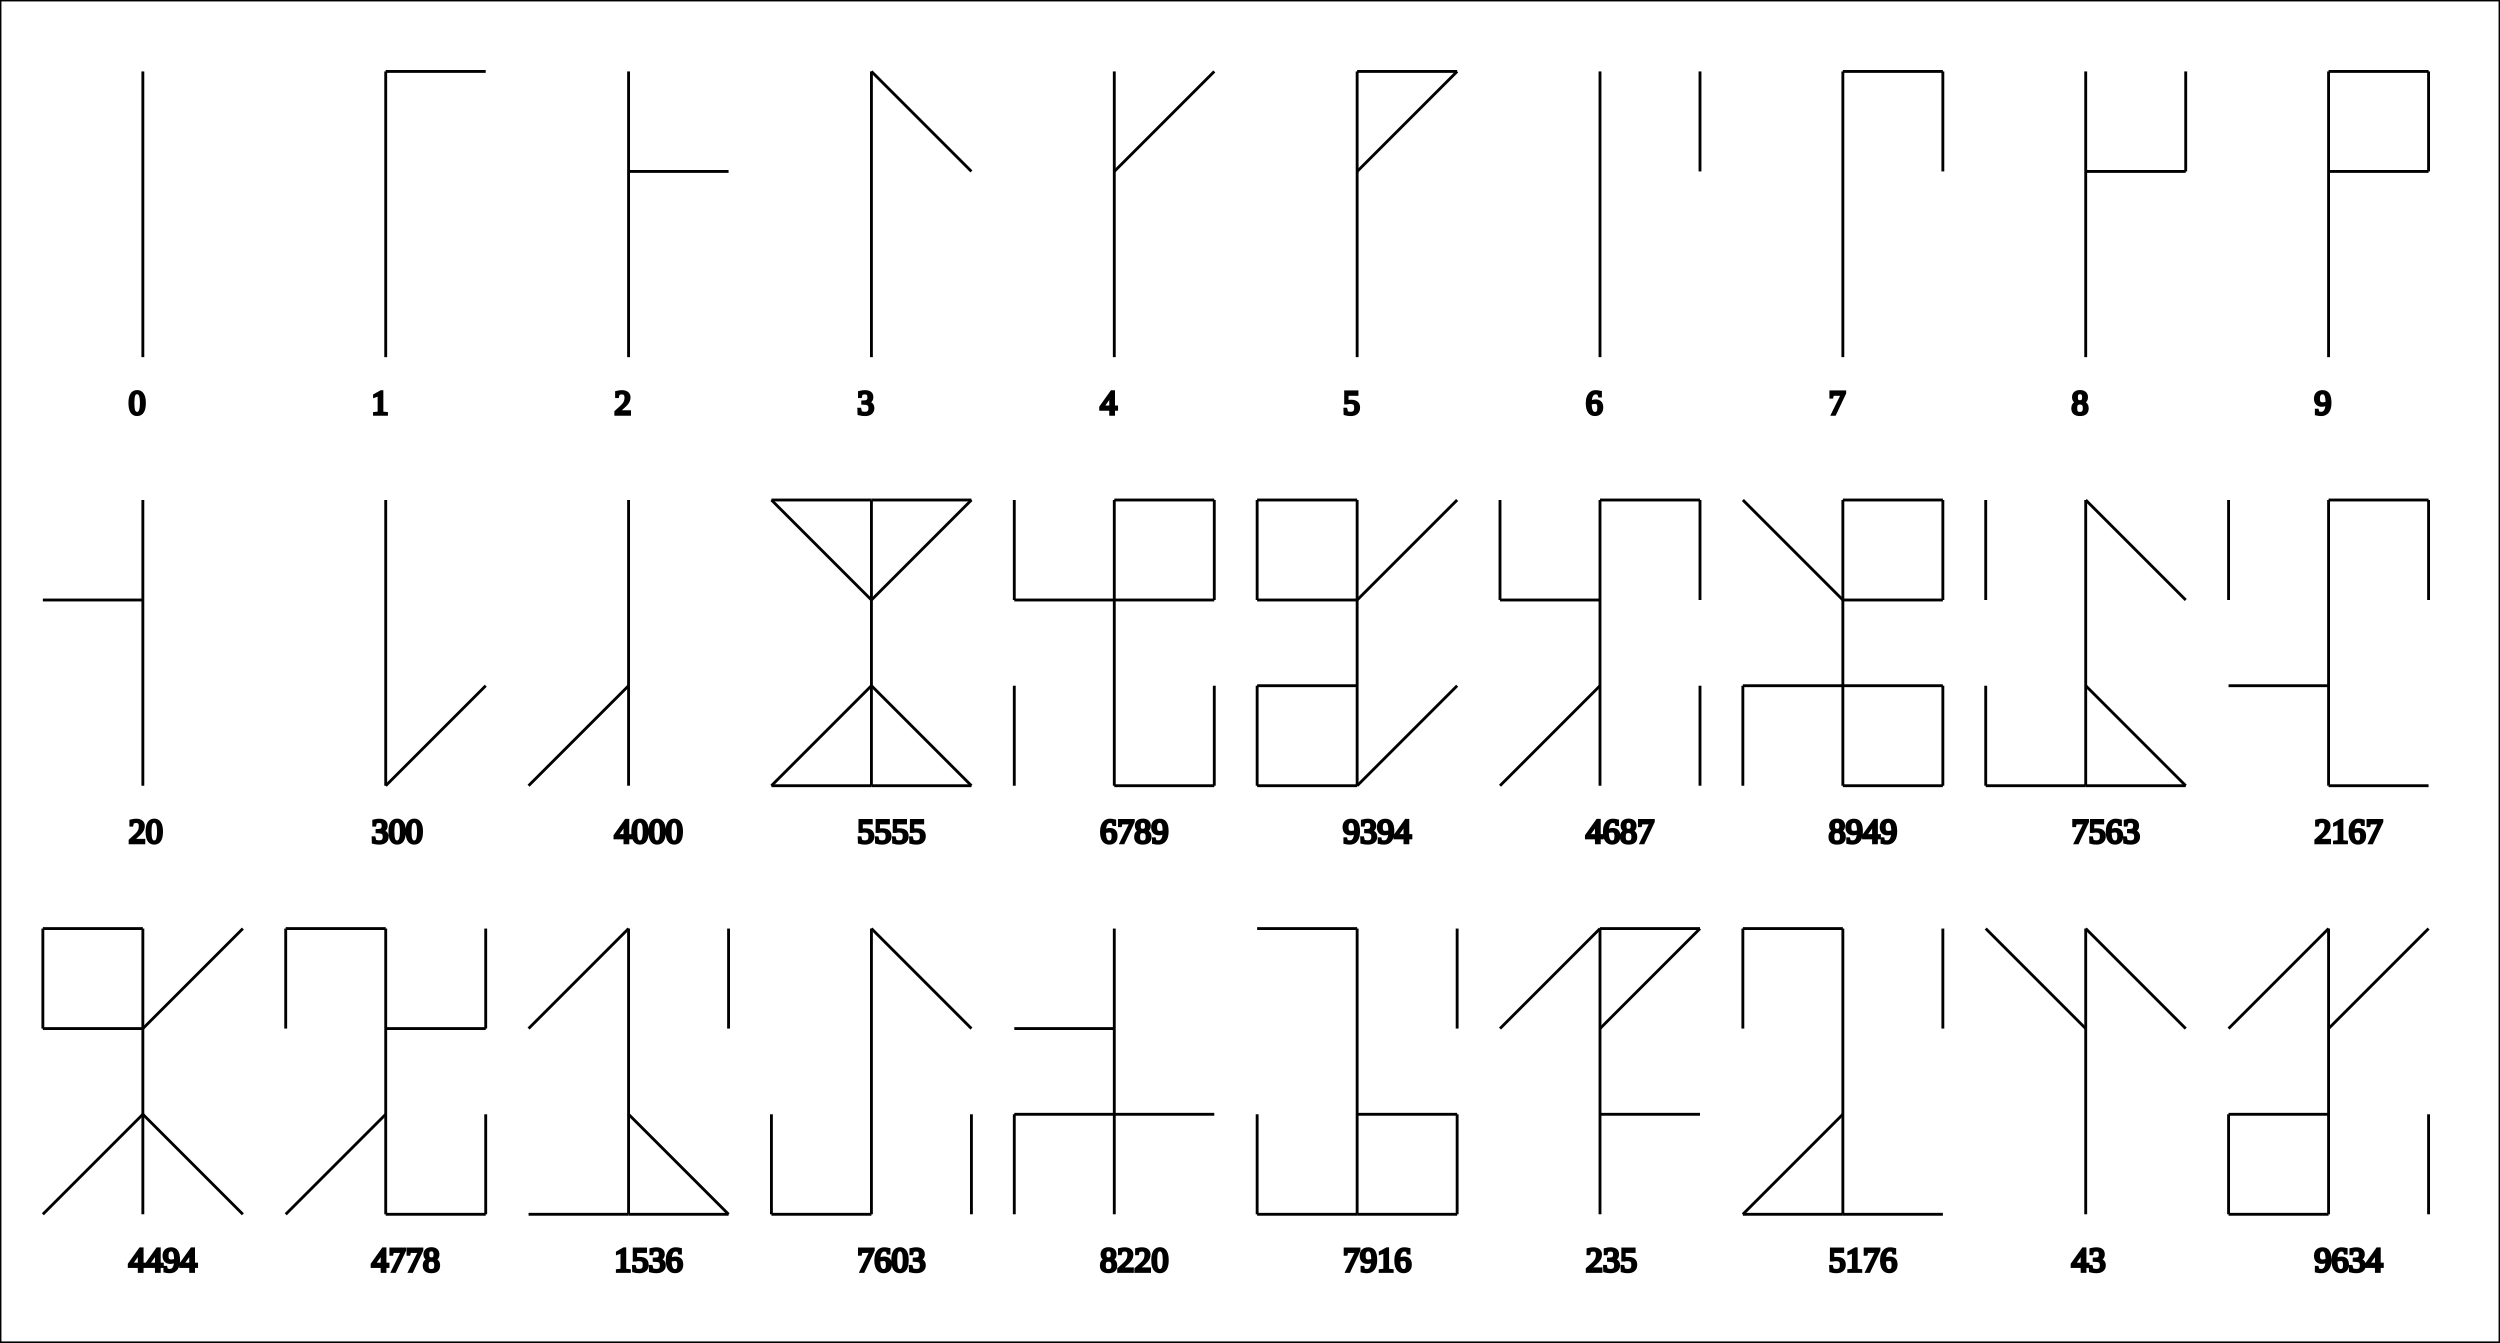
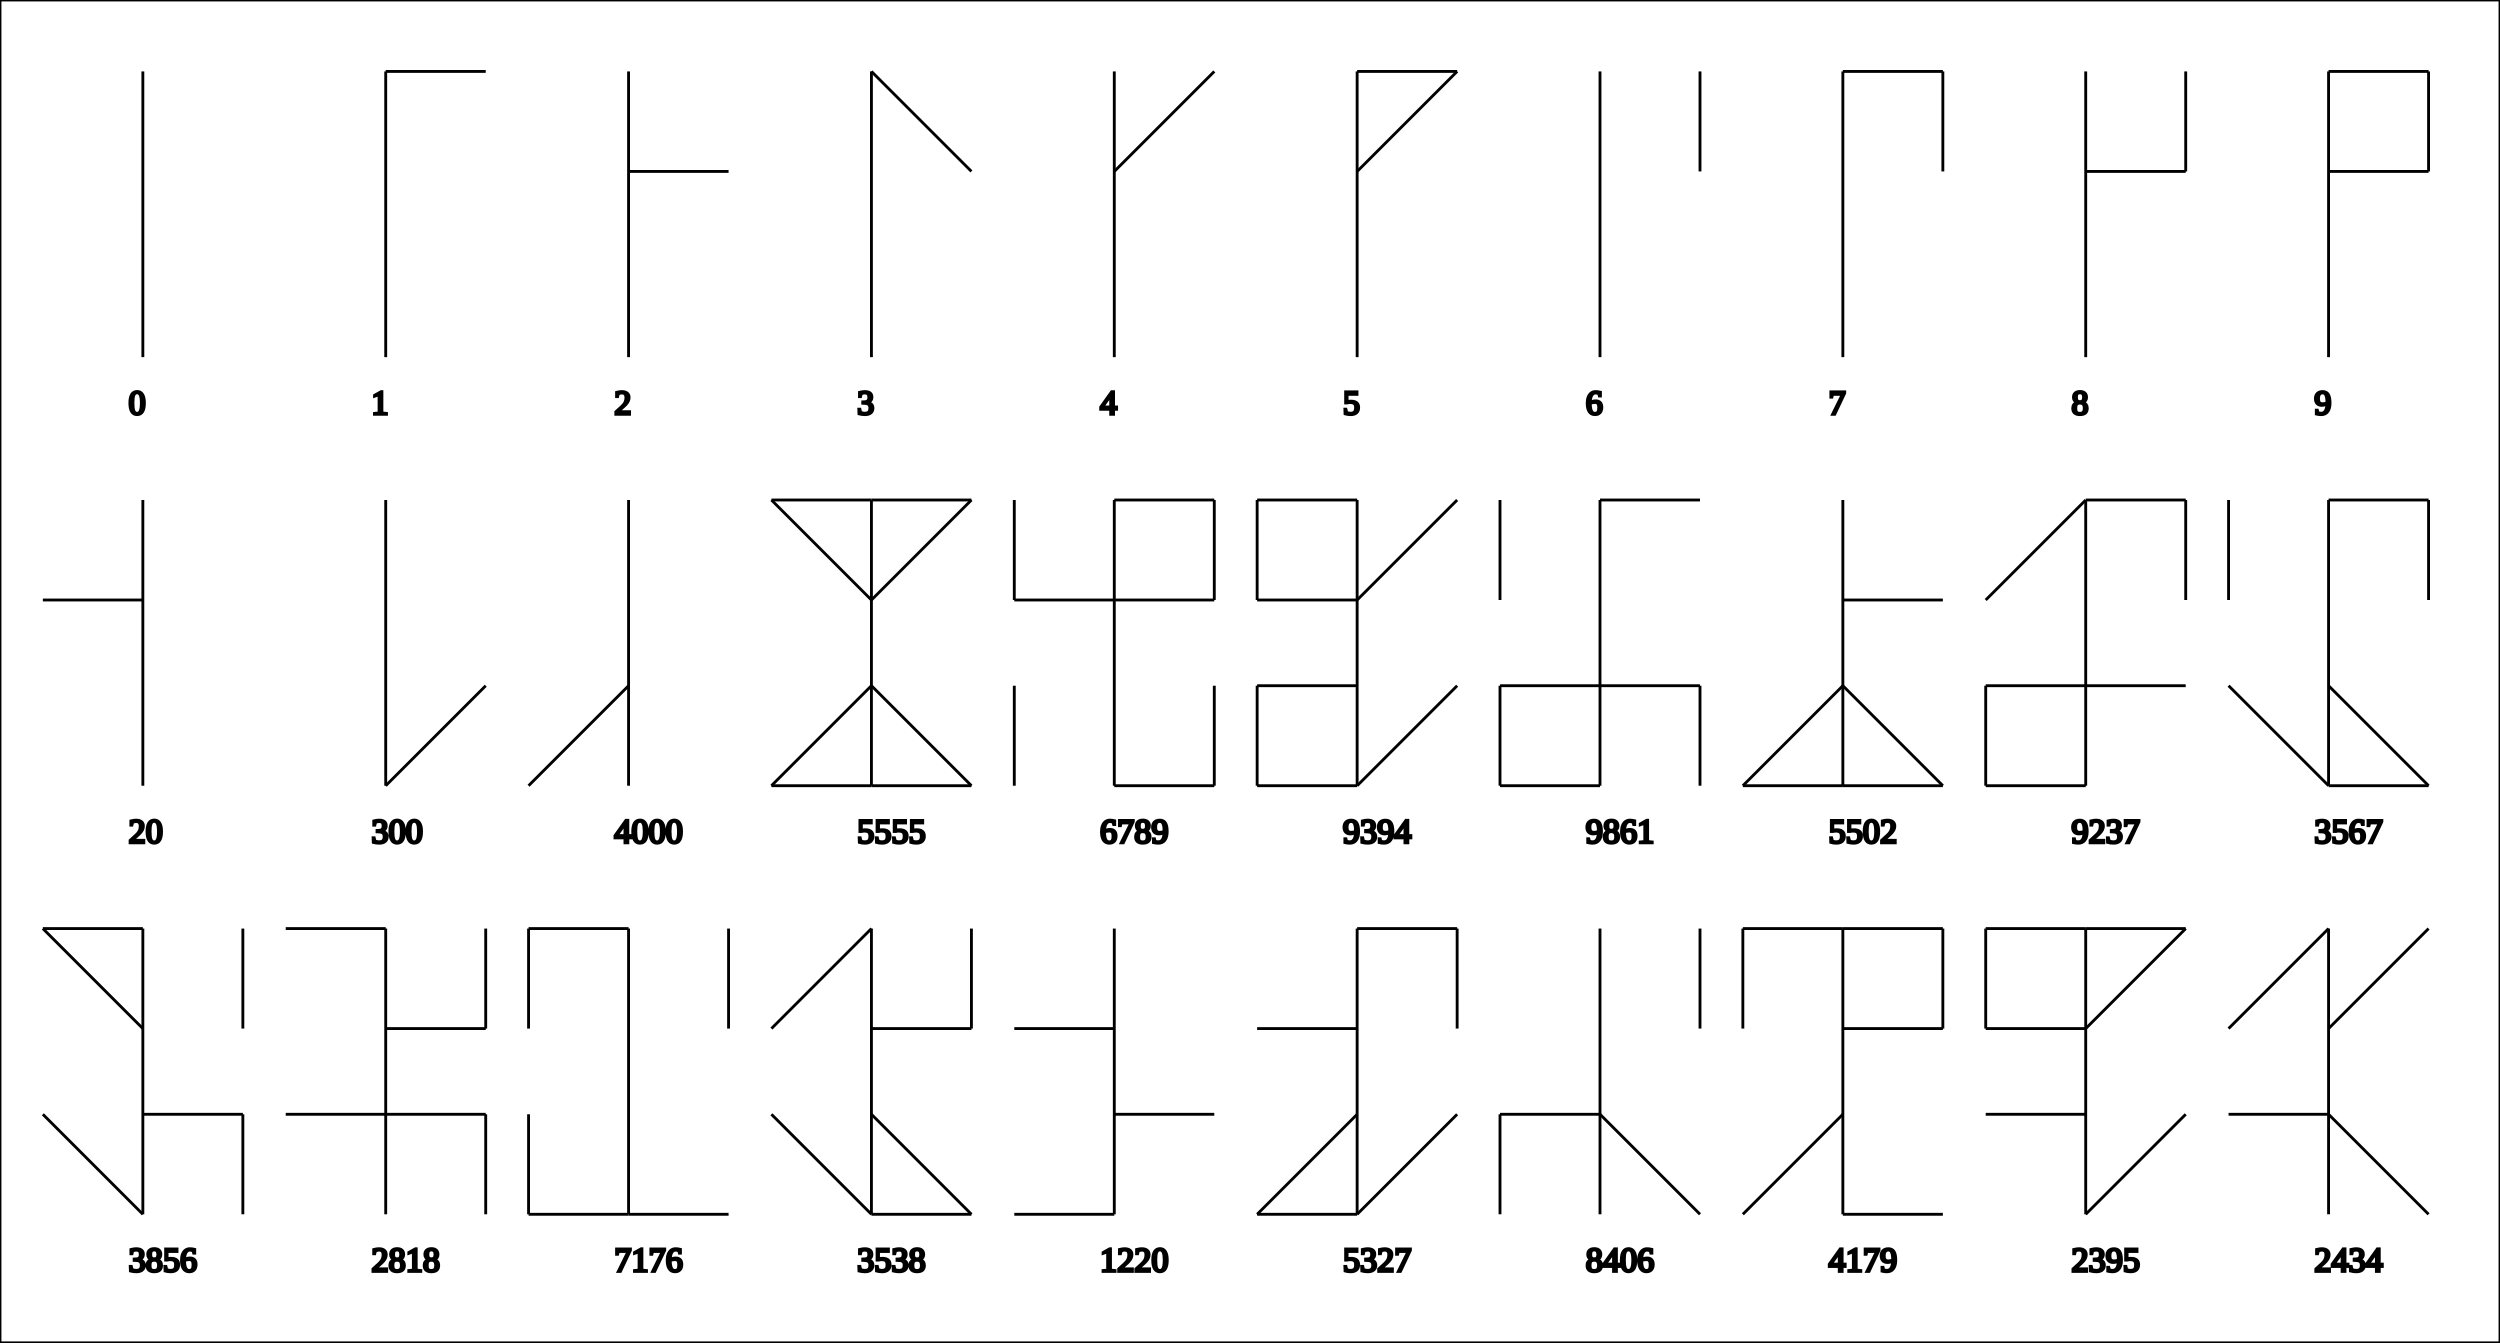
<svg xmlns="http://www.w3.org/2000/svg" width="875" height="470" style="stroke:black;" version="1.1">
  <rect width="100%" height="100%" style="fill:white;" />
  <line x1="50" y1="25" x2="50" y2="125" />
  <text x="45" y="145">0</text>
  <line x1="135" y1="25" x2="135" y2="125" />
  <line x1="135" y1="25" x2="170" y2="25" />
  <text x="130" y="145">1</text>
  <line x1="220" y1="25" x2="220" y2="125" />
  <line x1="220" y1="60" x2="255" y2="60" />
  <text x="215" y="145">2</text>
  <line x1="305" y1="25" x2="305" y2="125" />
  <line x1="305" y1="25" x2="340" y2="60" />
  <text x="300" y="145">3</text>
  <line x1="390" y1="25" x2="390" y2="125" />
  <line x1="390" y1="60" x2="425" y2="25" />
  <text x="385" y="145">4</text>
  <line x1="475" y1="25" x2="475" y2="125" />
  <line x1="475" y1="25" x2="510" y2="25" />
  <line x1="475" y1="60" x2="510" y2="25" />
  <text x="470" y="145">5</text>
  <line x1="560" y1="25" x2="560" y2="125" />
  <line x1="595" y1="25" x2="595" y2="60" />
  <text x="555" y="145">6</text>
  <line x1="645" y1="25" x2="645" y2="125" />
  <line x1="645" y1="25" x2="680" y2="25" />
  <line x1="680" y1="25" x2="680" y2="60" />
  <text x="640" y="145">7</text>
  <line x1="730" y1="25" x2="730" y2="125" />
  <line x1="730" y1="60" x2="765" y2="60" />
  <line x1="765" y1="25" x2="765" y2="60" />
  <text x="725" y="145">8</text>
  <line x1="815" y1="25" x2="815" y2="125" />
  <line x1="815" y1="25" x2="850" y2="25" />
  <line x1="815" y1="60" x2="850" y2="60" />
  <line x1="850" y1="25" x2="850" y2="60" />
  <text x="810" y="145">9</text>
  <line x1="50" y1="175" x2="50" y2="275" />
  <line x1="50" y1="210" x2="15" y2="210" />
  <text x="45" y="295">20</text>
  <line x1="135" y1="175" x2="135" y2="275" />
  <line x1="135" y1="275" x2="170" y2="240" />
  <text x="130" y="295">300</text>
  <line x1="220" y1="175" x2="220" y2="275" />
  <line x1="220" y1="240" x2="185" y2="275" />
  <text x="215" y="295">4000</text>
  <line x1="305" y1="175" x2="305" y2="275" />
  <line x1="305" y1="175" x2="340" y2="175" />
  <line x1="305" y1="210" x2="340" y2="175" />
  <line x1="305" y1="175" x2="270" y2="175" />
  <line x1="305" y1="210" x2="270" y2="175" />
  <line x1="305" y1="275" x2="340" y2="275" />
  <line x1="305" y1="240" x2="340" y2="275" />
  <line x1="305" y1="275" x2="270" y2="275" />
  <line x1="305" y1="240" x2="270" y2="275" />
  <text x="300" y="295">5555</text>
  <line x1="390" y1="175" x2="390" y2="275" />
  <line x1="390" y1="175" x2="425" y2="175" />
  <line x1="390" y1="210" x2="425" y2="210" />
  <line x1="425" y1="175" x2="425" y2="210" />
  <line x1="390" y1="210" x2="355" y2="210" />
  <line x1="355" y1="175" x2="355" y2="210" />
  <line x1="390" y1="275" x2="425" y2="275" />
  <line x1="425" y1="240" x2="425" y2="275" />
  <line x1="355" y1="240" x2="355" y2="275" />
  <text x="385" y="295">6789</text>
  <line x1="475" y1="175" x2="475" y2="275" />
  <line x1="475" y1="210" x2="510" y2="175" />
  <line x1="475" y1="175" x2="440" y2="175" />
  <line x1="475" y1="210" x2="440" y2="210" />
  <line x1="440" y1="175" x2="440" y2="210" />
  <line x1="475" y1="275" x2="510" y2="240" />
  <line x1="475" y1="275" x2="440" y2="275" />
  <line x1="475" y1="240" x2="440" y2="240" />
  <line x1="440" y1="240" x2="440" y2="275" />
  <text x="470" y="295">9394</text>
  <line x1="560" y1="175" x2="560" y2="275" />
  <line x1="560" y1="175" x2="595" y2="175" />
-   <line x1="595" y1="175" x2="595" y2="210" />
-   <line x1="560" y1="210" x2="525" y2="210" />
  <line x1="525" y1="175" x2="525" y2="210" />
+   <line x1="560" y1="240" x2="595" y2="240" />
  <line x1="595" y1="240" x2="595" y2="275" />
-   <line x1="560" y1="240" x2="525" y2="275" />
-   <text x="555" y="295">4687</text>
+   <line x1="560" y1="275" x2="525" y2="275" />
+   <line x1="560" y1="240" x2="525" y2="240" />
+   <line x1="525" y1="240" x2="525" y2="275" />
+   <text x="555" y="295">9861</text>
  <line x1="645" y1="175" x2="645" y2="275" />
-   <line x1="645" y1="175" x2="680" y2="175" />
  <line x1="645" y1="210" x2="680" y2="210" />
-   <line x1="680" y1="175" x2="680" y2="210" />
-   <line x1="645" y1="210" x2="610" y2="175" />
  <line x1="645" y1="275" x2="680" y2="275" />
-   <line x1="645" y1="240" x2="680" y2="240" />
-   <line x1="680" y1="240" x2="680" y2="275" />
-   <line x1="645" y1="240" x2="610" y2="240" />
-   <line x1="610" y1="240" x2="610" y2="275" />
-   <text x="640" y="295">8949</text>
+   <line x1="645" y1="240" x2="680" y2="275" />
+   <line x1="645" y1="275" x2="610" y2="275" />
+   <line x1="645" y1="240" x2="610" y2="275" />
+   <text x="640" y="295">5502</text>
  <line x1="730" y1="175" x2="730" y2="275" />
-   <line x1="730" y1="175" x2="765" y2="210" />
-   <line x1="695" y1="175" x2="695" y2="210" />
-   <line x1="730" y1="275" x2="765" y2="275" />
-   <line x1="730" y1="240" x2="765" y2="275" />
+   <line x1="730" y1="175" x2="765" y2="175" />
+   <line x1="765" y1="175" x2="765" y2="210" />
+   <line x1="730" y1="175" x2="695" y2="210" />
+   <line x1="730" y1="240" x2="765" y2="240" />
  <line x1="730" y1="275" x2="695" y2="275" />
+   <line x1="730" y1="240" x2="695" y2="240" />
  <line x1="695" y1="240" x2="695" y2="275" />
-   <text x="725" y="295">7563</text>
+   <text x="725" y="295">9237</text>
  <line x1="815" y1="175" x2="815" y2="275" />
  <line x1="815" y1="175" x2="850" y2="175" />
  <line x1="850" y1="175" x2="850" y2="210" />
  <line x1="780" y1="175" x2="780" y2="210" />
  <line x1="815" y1="275" x2="850" y2="275" />
-   <line x1="815" y1="240" x2="780" y2="240" />
-   <text x="810" y="295">2167</text>
+   <line x1="815" y1="240" x2="850" y2="275" />
+   <line x1="815" y1="275" x2="780" y2="240" />
+   <text x="810" y="295">3567</text>
  <line x1="50" y1="325" x2="50" y2="425" />
-   <line x1="50" y1="360" x2="85" y2="325" />
+   <line x1="85" y1="325" x2="85" y2="360" />
  <line x1="50" y1="325" x2="15" y2="325" />
-   <line x1="50" y1="360" x2="15" y2="360" />
-   <line x1="15" y1="325" x2="15" y2="360" />
-   <line x1="50" y1="390" x2="85" y2="425" />
-   <line x1="50" y1="390" x2="15" y2="425" />
-   <text x="45" y="445">4494</text>
+   <line x1="50" y1="360" x2="15" y2="325" />
+   <line x1="50" y1="390" x2="85" y2="390" />
+   <line x1="85" y1="390" x2="85" y2="425" />
+   <line x1="50" y1="425" x2="15" y2="390" />
+   <text x="45" y="445">3856</text>
  <line x1="135" y1="325" x2="135" y2="425" />
  <line x1="135" y1="360" x2="170" y2="360" />
  <line x1="170" y1="325" x2="170" y2="360" />
  <line x1="135" y1="325" x2="100" y2="325" />
-   <line x1="100" y1="325" x2="100" y2="360" />
-   <line x1="135" y1="425" x2="170" y2="425" />
+   <line x1="135" y1="390" x2="170" y2="390" />
  <line x1="170" y1="390" x2="170" y2="425" />
-   <line x1="135" y1="390" x2="100" y2="425" />
-   <text x="130" y="445">4778</text>
+   <line x1="135" y1="390" x2="100" y2="390" />
+   <text x="130" y="445">2818</text>
  <line x1="220" y1="325" x2="220" y2="425" />
  <line x1="255" y1="325" x2="255" y2="360" />
-   <line x1="220" y1="325" x2="185" y2="360" />
+   <line x1="220" y1="325" x2="185" y2="325" />
+   <line x1="185" y1="325" x2="185" y2="360" />
  <line x1="220" y1="425" x2="255" y2="425" />
-   <line x1="220" y1="390" x2="255" y2="425" />
  <line x1="220" y1="425" x2="185" y2="425" />
-   <text x="215" y="445">1536</text>
+   <line x1="185" y1="390" x2="185" y2="425" />
+   <text x="215" y="445">7176</text>
  <line x1="305" y1="325" x2="305" y2="425" />
-   <line x1="305" y1="325" x2="340" y2="360" />
-   <line x1="340" y1="390" x2="340" y2="425" />
-   <line x1="305" y1="425" x2="270" y2="425" />
-   <line x1="270" y1="390" x2="270" y2="425" />
-   <text x="300" y="445">7603</text>
+   <line x1="305" y1="360" x2="340" y2="360" />
+   <line x1="340" y1="325" x2="340" y2="360" />
+   <line x1="305" y1="325" x2="270" y2="360" />
+   <line x1="305" y1="425" x2="340" y2="425" />
+   <line x1="305" y1="390" x2="340" y2="425" />
+   <line x1="305" y1="425" x2="270" y2="390" />
+   <text x="300" y="445">3538</text>
  <line x1="390" y1="325" x2="390" y2="425" />
  <line x1="390" y1="360" x2="355" y2="360" />
  <line x1="390" y1="390" x2="425" y2="390" />
-   <line x1="390" y1="390" x2="355" y2="390" />
-   <line x1="355" y1="390" x2="355" y2="425" />
-   <text x="385" y="445">8220</text>
+   <line x1="390" y1="425" x2="355" y2="425" />
+   <text x="385" y="445">1220</text>
  <line x1="475" y1="325" x2="475" y2="425" />
+   <line x1="475" y1="325" x2="510" y2="325" />
  <line x1="510" y1="325" x2="510" y2="360" />
-   <line x1="475" y1="325" x2="440" y2="325" />
-   <line x1="475" y1="425" x2="510" y2="425" />
-   <line x1="475" y1="390" x2="510" y2="390" />
-   <line x1="510" y1="390" x2="510" y2="425" />
+   <line x1="475" y1="360" x2="440" y2="360" />
+   <line x1="475" y1="425" x2="510" y2="390" />
  <line x1="475" y1="425" x2="440" y2="425" />
-   <line x1="440" y1="390" x2="440" y2="425" />
-   <text x="470" y="445">7916</text>
+   <line x1="475" y1="390" x2="440" y2="425" />
+   <text x="470" y="445">5327</text>
  <line x1="560" y1="325" x2="560" y2="425" />
-   <line x1="560" y1="325" x2="595" y2="325" />
-   <line x1="560" y1="360" x2="595" y2="325" />
-   <line x1="560" y1="325" x2="525" y2="360" />
-   <line x1="560" y1="390" x2="595" y2="390" />
-   <text x="555" y="445">235</text>
+   <line x1="595" y1="325" x2="595" y2="360" />
+   <line x1="560" y1="390" x2="595" y2="425" />
+   <line x1="560" y1="390" x2="525" y2="390" />
+   <line x1="525" y1="390" x2="525" y2="425" />
+   <text x="555" y="445">8406</text>
  <line x1="645" y1="325" x2="645" y2="425" />
+   <line x1="645" y1="325" x2="680" y2="325" />
+   <line x1="645" y1="360" x2="680" y2="360" />
  <line x1="680" y1="325" x2="680" y2="360" />
  <line x1="645" y1="325" x2="610" y2="325" />
  <line x1="610" y1="325" x2="610" y2="360" />
  <line x1="645" y1="425" x2="680" y2="425" />
-   <line x1="645" y1="425" x2="610" y2="425" />
  <line x1="645" y1="390" x2="610" y2="425" />
-   <text x="640" y="445">5176</text>
+   <text x="640" y="445">4179</text>
  <line x1="730" y1="325" x2="730" y2="425" />
-   <line x1="730" y1="325" x2="765" y2="360" />
-   <line x1="730" y1="360" x2="695" y2="325" />
-   <text x="725" y="445">43</text>
+   <line x1="730" y1="325" x2="765" y2="325" />
+   <line x1="730" y1="360" x2="765" y2="325" />
+   <line x1="730" y1="325" x2="695" y2="325" />
+   <line x1="730" y1="360" x2="695" y2="360" />
+   <line x1="695" y1="325" x2="695" y2="360" />
+   <line x1="730" y1="425" x2="765" y2="390" />
+   <line x1="730" y1="390" x2="695" y2="390" />
+   <text x="725" y="445">2395</text>
  <line x1="815" y1="325" x2="815" y2="425" />
  <line x1="815" y1="360" x2="850" y2="325" />
  <line x1="815" y1="325" x2="780" y2="360" />
-   <line x1="850" y1="390" x2="850" y2="425" />
-   <line x1="815" y1="425" x2="780" y2="425" />
+   <line x1="815" y1="390" x2="850" y2="425" />
  <line x1="815" y1="390" x2="780" y2="390" />
-   <line x1="780" y1="390" x2="780" y2="425" />
-   <text x="810" y="445">9634</text>
+   <text x="810" y="445">2434</text>
</svg>
